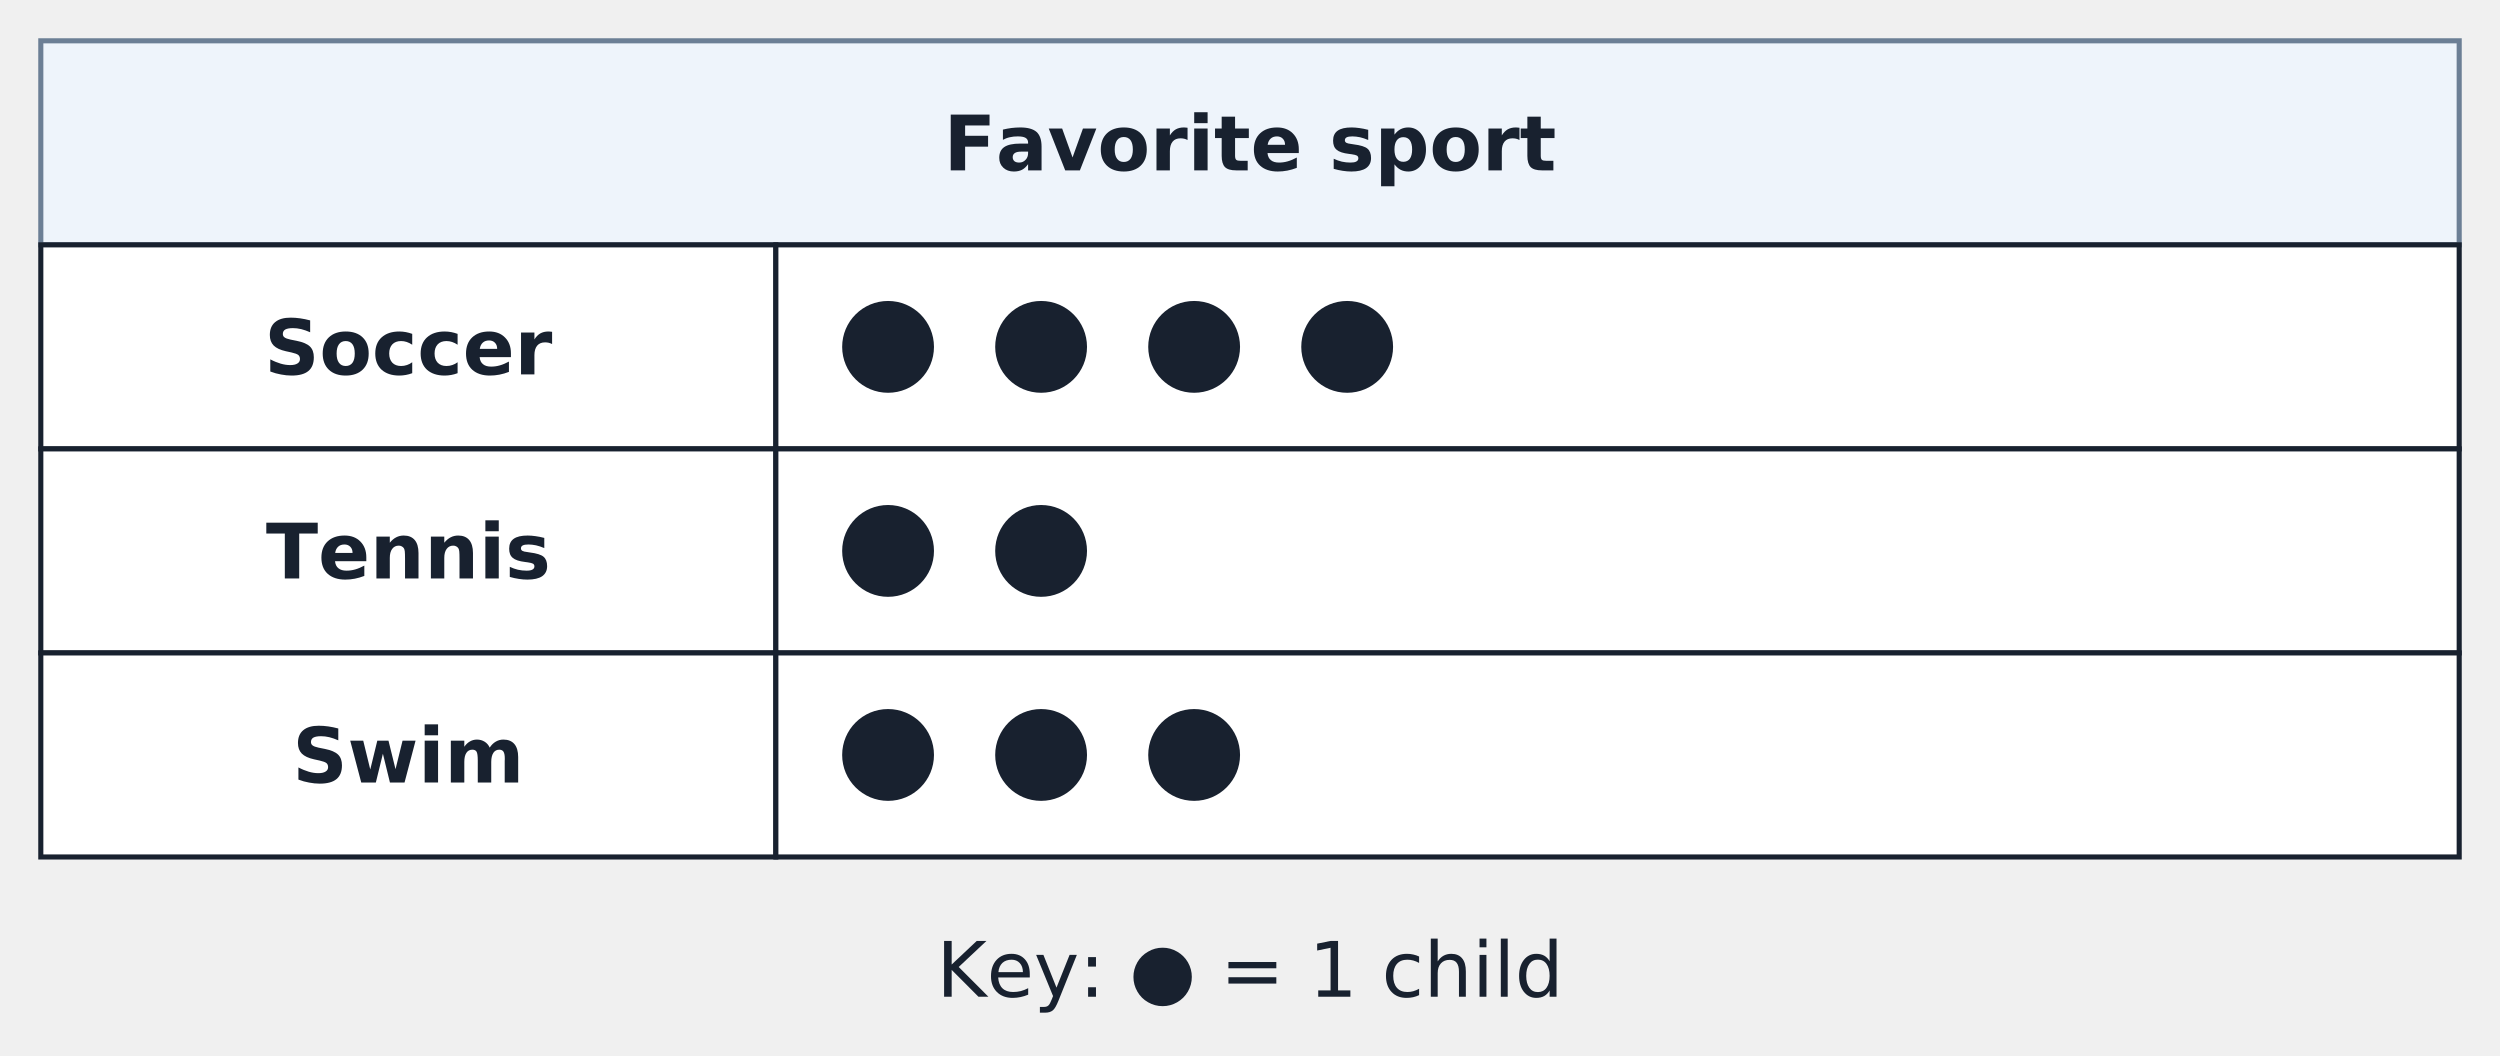
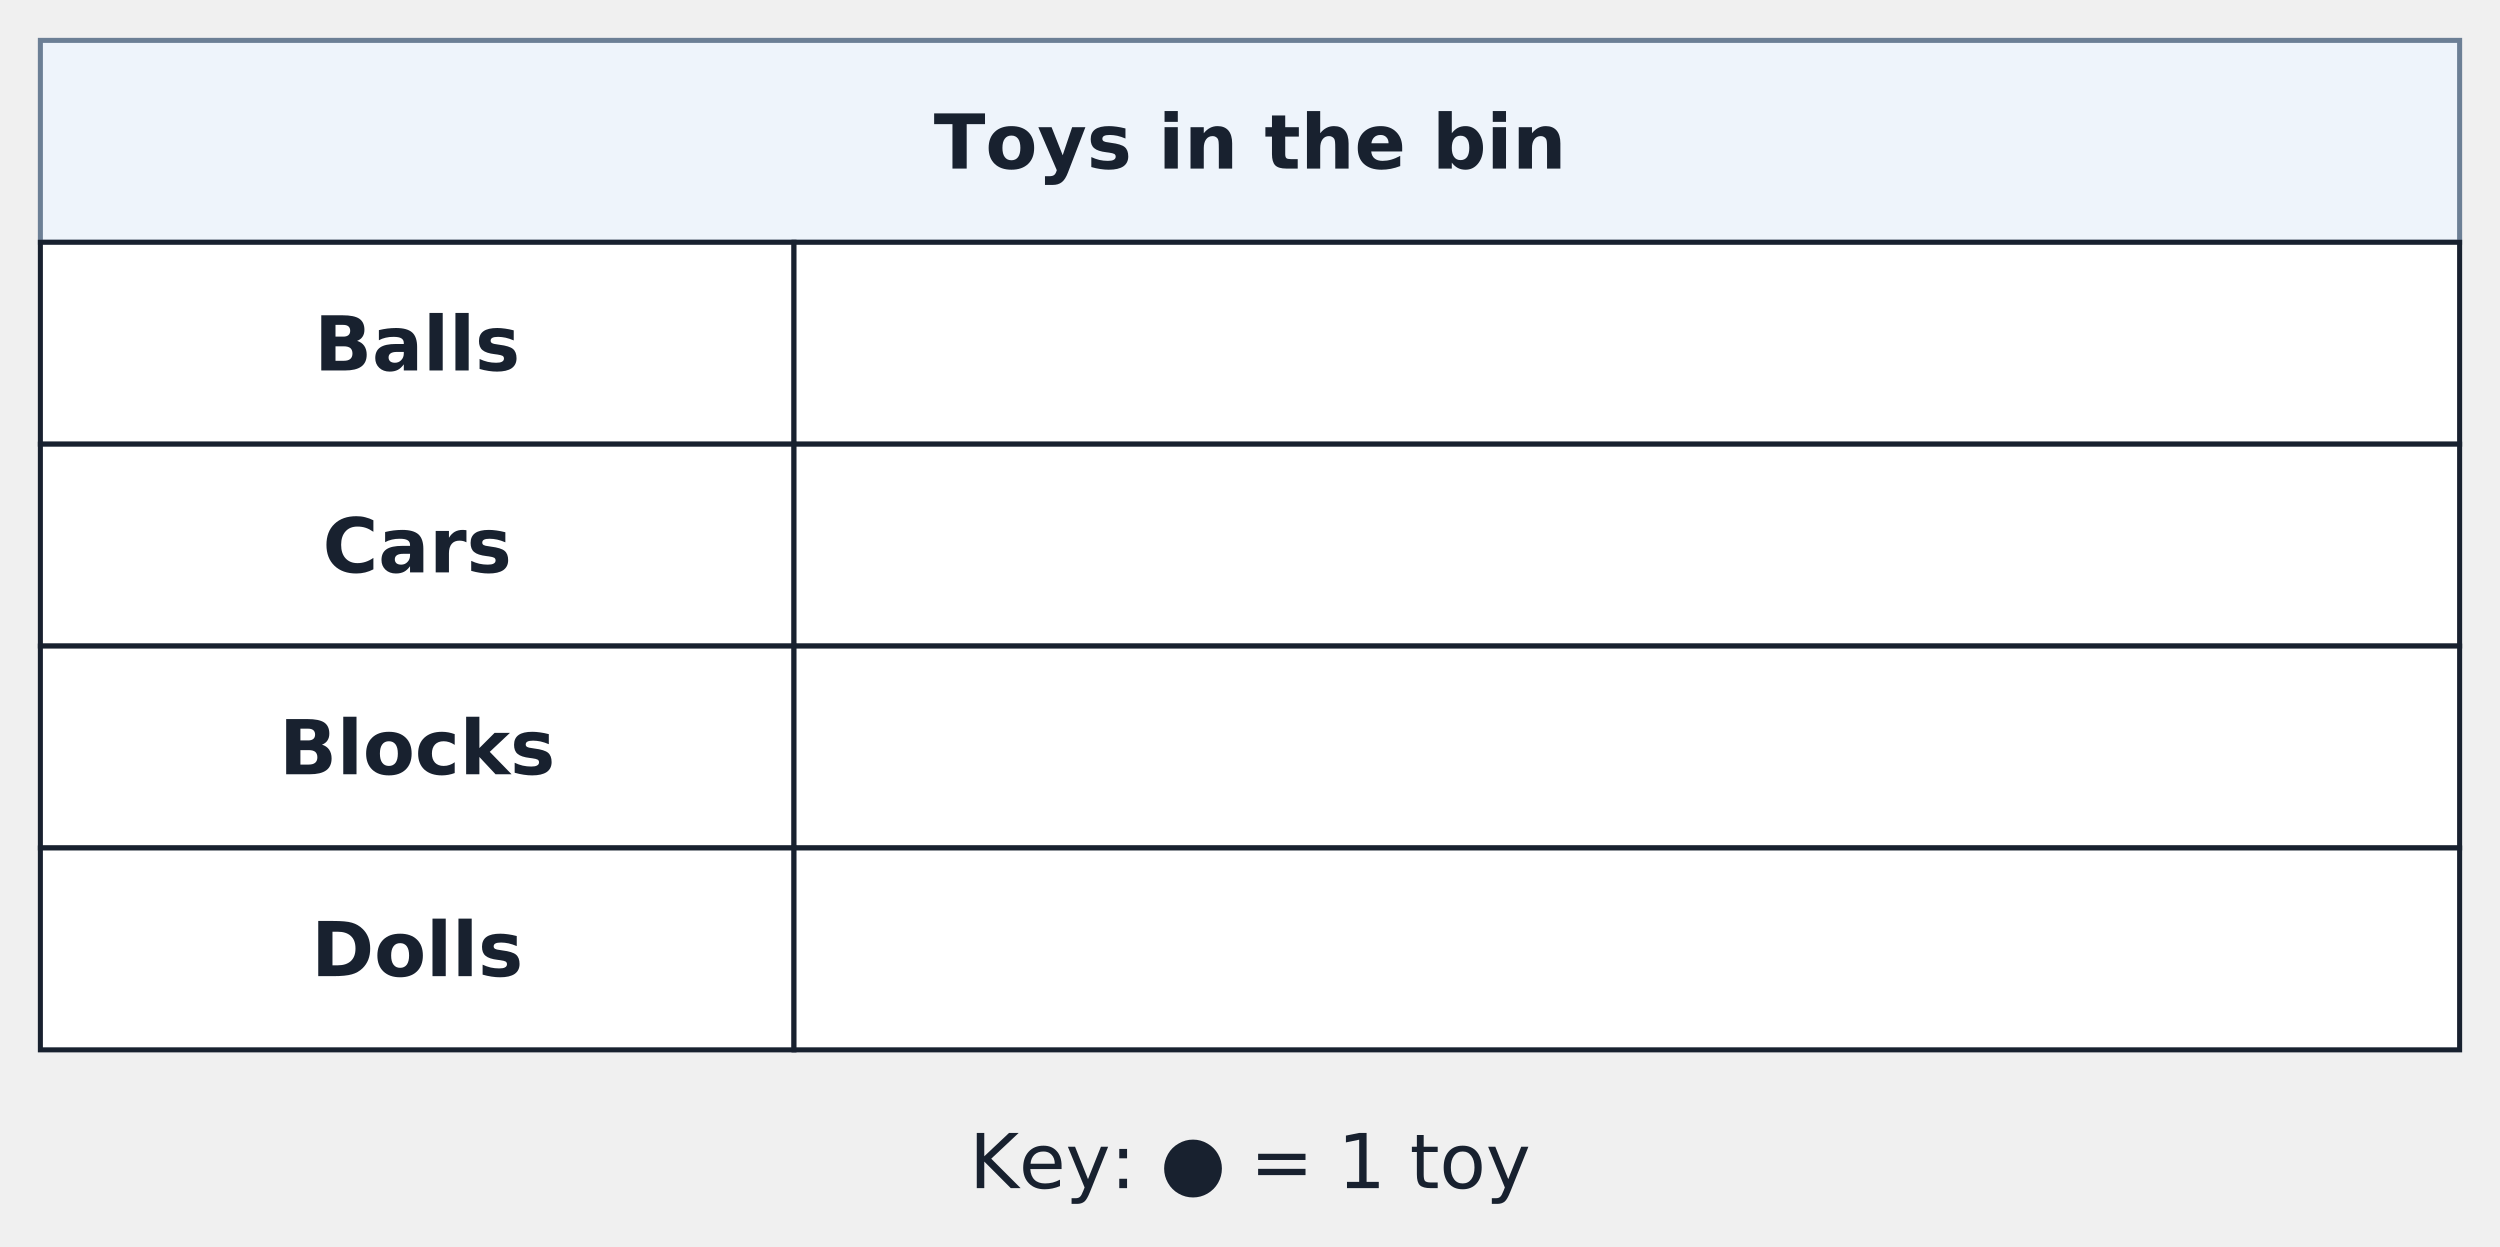
- <svg xmlns="http://www.w3.org/2000/svg" xmlns:xlink="http://www.w3.org/1999/xlink" version="1.1" width="490.095" height="207.004" viewBox="0 0 490.095 207.004">
+ <svg xmlns="http://www.w3.org/2000/svg" xmlns:xlink="http://www.w3.org/1999/xlink" version="1.1" width="495.31" height="247.004" viewBox="0 0 495.31 247.004">
  <defs>
    <clipPath id="clip_1">
-       <path transform="matrix(1,0,0,-1,-120.9524,248)" d="M120.952 40.996H611.048V248H120.952Z" clip-rule="evenodd" />
+       <path transform="matrix(1,0,0,-1,-118.345,288)" d="M118.345 40.996H613.655V288H118.345Z" clip-rule="evenodd" />
    </clipPath>
-     <path id="font_2_39" d="M.092 .729H.599V.587H.28V.452H.58V.31H.28V0H.092V.729Z" />
+     <path id="font_2_53" d="M.005 .729H.677V.587H.435V0H.247V.587H.005V.729Z" />
+     <path id="font_2_80" d="M.344 .436C.306 .436 .276 .422 .256 .394 .235 .366 .225 .326 .225 .273 .225 .22 .235 .18 .256 .152 .276 .124 .306 .11 .344 .11 .382 .11 .411 .124 .432 .152 .452 .18 .462 .22 .462 .273 .462 .326 .452 .366 .432 .394 .411 .422 .382 .436 .344 .436M.344 .561C.438 .561 .512 .535 .565 .484 .618 .433 .644 .363 .644 .273 .644 .183 .618 .113 .565 .062 .512 .011 .438-.015 .344-.015 .25-.015 .176 .011 .123 .062 .07 .113 .043 .183 .043 .273 .043 .363 .07 .433 .123 .484 .176 .535 .25 .561 .344 .561Z" />
+     <path id="font_2_90" d="M.012 .547H.187L.334 .176 .459 .547H.634L.404-.051C.381-.112 .354-.155 .323-.179 .292-.204 .252-.216 .201-.216H.1V-.101H.155C.184-.101 .206-.096 .219-.086 .233-.077 .243-.06 .251-.036L.256-.021 .012 .547Z" />
+     <path id="font_2_84" d="M.511 .53V.397C.474 .413 .438 .425 .403 .433 .368 .44 .335 .444 .304 .444 .271 .444 .246 .44 .23 .432 .214 .424 .206 .411 .206 .393 .206 .379 .212 .369 .224 .361 .237 .354 .258 .348 .29 .345L.321 .34C.41 .329 .471 .31 .501 .284 .532 .258 .548 .217 .548 .161 .548 .103 .526 .059 .483 .029 .44 0 .376-.015 .291-.015 .255-.015 .218-.012 .179-.006 .14-0 .101 .008 .06 .02V.152C.095 .135 .131 .123 .167 .114 .204 .106 .241 .102 .279 .102 .313 .102 .339 .106 .356 .116 .373 .125 .382 .139 .382 .158 .382 .173 .376 .185 .364 .193 .352 .2 .328 .206 .293 .211L.262 .215C.184 .224 .13 .242 .099 .269 .067 .295 .052 .335 .052 .389 .052 .447 .072 .49 .111 .518 .151 .547 .212 .561 .294 .561 .326 .561 .36 .558 .396 .553 .431 .548 .47 .541 .511 .53Z" />
+     <path id="font_2_74" d="M.084 .547H.259V0H.084V.547M.084 .76H.259V.617H.084V.76Z" />
+     <path id="font_2_79" d="M.634 .333V0H.458V.054 .255C.458 .302 .457 .335 .455 .353 .453 .371 .449 .384 .444 .393 .437 .404 .428 .413 .416 .419 .404 .426 .391 .429 .376 .429 .34 .429 .311 .415 .29 .386 .269 .358 .259 .319 .259 .269V0H.084V.547H.259V.467C.285 .499 .313 .523 .343 .538 .372 .553 .405 .561 .441 .561 .504 .561 .552 .541 .585 .502 .617 .464 .634 .407 .634 .333Z" />
+     <path id="font_2_85" d="M.275 .702V.547H.455V.422H.275V.19C.275 .165 .28 .147 .29 .138 .3 .129 .32 .125 .35 .125H.44V0H.29C.221 0 .172 .014 .143 .043 .115 .072 .1 .121 .1 .19V.422H.013V.547H.1V.702H.275Z" />
+     <path id="font_2_73" d="M.634 .333V0H.458V.054 .254C.458 .302 .457 .335 .455 .353 .453 .371 .449 .384 .444 .393 .437 .404 .428 .413 .416 .419 .404 .426 .391 .429 .376 .429 .34 .429 .311 .415 .29 .386 .269 .358 .259 .319 .259 .269V0H.084V.76H.259V.467C.285 .499 .313 .523 .343 .538 .372 .553 .405 .561 .441 .561 .504 .561 .552 .541 .585 .502 .617 .464 .634 .407 .634 .333Z" />
+     <path id="font_2_70" d="M.63 .276V.226H.221C.225 .184 .24 .153 .266 .133 .291 .112 .326 .102 .372 .102 .409 .102 .447 .107 .485 .118 .524 .129 .563 .146 .604 .168V.033C.563 .017 .521 .005 .48-.003 .439-.011 .397-.015 .356-.015 .257-.015 .18 .011 .125 .061 .07 .111 .043 .182 .043 .273 .043 .362 .07 .433 .124 .484 .178 .535 .252 .561 .346 .561 .432 .561 .501 .535 .552 .483 .604 .431 .63 .362 .63 .276M.45 .334C.45 .367 .441 .394 .421 .414 .402 .434 .376 .444 .345 .444 .311 .444 .284 .435 .263 .416 .242 .397 .228 .37 .223 .334H.45Z" />
+     <path id="font_2_67" d="M.375 .112C.412 .112 .441 .126 .461 .153 .48 .181 .49 .221 .49 .273 .49 .325 .48 .365 .461 .392 .441 .42 .412 .434 .375 .434 .338 .434 .309 .42 .289 .392 .269 .365 .259 .325 .259 .273 .259 .221 .269 .181 .289 .154 .309 .126 .338 .112 .375 .112M.259 .467C.283 .499 .31 .523 .339 .538 .368 .553 .402 .561 .44 .561 .507 .561 .563 .534 .606 .48 .649 .426 .671 .357 .671 .273 .671 .188 .649 .119 .606 .066 .563 .012 .507-.015 .44-.015 .402-.015 .368-.007 .339 .008 .31 .023 .283 .047 .259 .079V0H.084V.76H.259V.467Z" />
+     <path id="font_2_35" d="M.384 .447C.413 .447 .436 .454 .451 .467 .466 .48 .474 .499 .474 .524 .474 .549 .466 .569 .451 .582 .436 .595 .413 .602 .384 .602H.28V.447H.384M.39 .128C.428 .128 .456 .136 .475 .152 .494 .168 .504 .192 .504 .224 .504 .256 .494 .28 .476 .296 .457 .311 .428 .319 .39 .319H.28V.128H.39M.565 .391C.605 .379 .637 .357 .659 .326 .681 .294 .692 .255 .692 .209 .692 .139 .668 .086 .621 .052 .573 .017 .501 0 .404 0H.092V.729H.374C.475 .729 .549 .714 .594 .684 .639 .653 .662 .604 .662 .537 .662 .501 .654 .471 .637 .446 .621 .421 .597 .403 .565 .391Z" />
    <path id="font_2_66" d="M.329 .245C.293 .245 .265 .239 .247 .227 .228 .214 .219 .196 .219 .172 .219 .15 .227 .133 .241 .12 .256 .108 .277 .102 .303 .102 .336 .102 .364 .113 .386 .137 .409 .16 .42 .19 .42 .225V.245H.329M.596 .311V0H.42V.081C.396 .048 .37 .023 .341 .008 .312-.007 .276-.015 .234-.015 .177-.015 .131 .002 .096 .035 .061 .068 .043 .111 .043 .164 .043 .228 .065 .275 .109 .305 .153 .335 .222 .35 .317 .35H.42V.364C.42 .391 .409 .412 .387 .425 .365 .438 .331 .444 .285 .444 .248 .444 .213 .441 .181 .433 .148 .426 .118 .414 .091 .399V.533C.128 .542 .166 .549 .204 .554 .241 .558 .279 .561 .317 .561 .416 .561 .487 .541 .531 .502 .574 .463 .596 .399 .596 .311Z" />
-     <path id="font_2_87" d="M.015 .547H.19L.326 .169 .462 .547H.637L.422 0H.23L.015 .547Z" />
-     <path id="font_2_80" d="M.344 .436C.306 .436 .276 .422 .256 .394 .235 .366 .225 .326 .225 .273 .225 .22 .235 .18 .256 .152 .276 .124 .306 .11 .344 .11 .382 .11 .411 .124 .432 .152 .452 .18 .462 .22 .462 .273 .462 .326 .452 .366 .432 .394 .411 .422 .382 .436 .344 .436M.344 .561C.438 .561 .512 .535 .565 .484 .618 .433 .644 .363 .644 .273 .644 .183 .618 .113 .565 .062 .512 .011 .438-.015 .344-.015 .25-.015 .176 .011 .123 .062 .07 .113 .043 .183 .043 .273 .043 .363 .07 .433 .123 .484 .176 .535 .25 .561 .344 .561Z" />
+     <path id="font_2_77" d="M.084 .76H.259V0H.084V.76Z" />
+     <path id="font_2_36" d="M.67 .04C.635 .022 .599 .008 .562-.001 .525-.01 .486-.015 .445-.015 .323-.015 .227 .019 .156 .087 .085 .155 .05 .247 .05 .364 .05 .48 .085 .572 .156 .64 .227 .708 .323 .742 .445 .742 .486 .742 .525 .738 .562 .728 .599 .719 .635 .706 .67 .688V.536C.635 .56 .601 .578 .567 .589 .533 .6 .497 .605 .46 .605 .393 .605 .34 .584 .302 .541 .263 .498 .244 .439 .244 .364 .244 .288 .263 .229 .302 .186 .34 .144 .393 .122 .46 .122 .497 .122 .533 .128 .567 .139 .601 .15 .635 .167 .67 .191V.04Z" />
    <path id="font_2_83" d="M.49 .397C.475 .405 .46 .41 .445 .414 .429 .417 .414 .419 .399 .419 .354 .419 .319 .405 .295 .376 .271 .347 .259 .305 .259 .252V0H.084V.547H.259V.457C.281 .493 .307 .519 .336 .536 .365 .552 .4 .561 .441 .561 .447 .561 .453 .56 .46 .56 .467 .559 .477 .558 .49 .557L.49 .397Z" />
-     <path id="font_2_74" d="M.084 .547H.259V0H.084V.547M.084 .76H.259V.617H.084V.76Z" />
-     <path id="font_2_85" d="M.275 .702V.547H.455V.422H.275V.19C.275 .165 .28 .147 .29 .138 .3 .129 .32 .125 .35 .125H.44V0H.29C.221 0 .172 .014 .143 .043 .115 .072 .1 .121 .1 .19V.422H.013V.547H.1V.702H.275Z" />
-     <path id="font_2_70" d="M.63 .276V.226H.221C.225 .184 .24 .153 .266 .133 .291 .112 .326 .102 .372 .102 .409 .102 .447 .107 .485 .118 .524 .129 .563 .146 .604 .168V.033C.563 .017 .521 .005 .48-.003 .439-.011 .397-.015 .356-.015 .257-.015 .18 .011 .125 .061 .07 .111 .043 .182 .043 .273 .043 .362 .07 .433 .124 .484 .178 .535 .252 .561 .346 .561 .432 .561 .501 .535 .552 .483 .604 .431 .63 .362 .63 .276M.45 .334C.45 .367 .441 .394 .421 .414 .402 .434 .376 .444 .345 .444 .311 .444 .284 .435 .263 .416 .242 .397 .228 .37 .223 .334H.45Z" />
-     <path id="font_2_84" d="M.511 .53V.397C.474 .413 .438 .425 .403 .433 .368 .44 .335 .444 .304 .444 .271 .444 .246 .44 .23 .432 .214 .424 .206 .411 .206 .393 .206 .379 .212 .369 .224 .361 .237 .354 .258 .348 .29 .345L.321 .34C.41 .329 .471 .31 .501 .284 .532 .258 .548 .217 .548 .161 .548 .103 .526 .059 .483 .029 .44 0 .376-.015 .291-.015 .255-.015 .218-.012 .179-.006 .14-0 .101 .008 .06 .02V.152C.095 .135 .131 .123 .167 .114 .204 .106 .241 .102 .279 .102 .313 .102 .339 .106 .356 .116 .373 .125 .382 .139 .382 .158 .382 .173 .376 .185 .364 .193 .352 .2 .328 .206 .293 .211L.262 .215C.184 .224 .13 .242 .099 .269 .067 .295 .052 .335 .052 .389 .052 .447 .072 .49 .111 .518 .151 .547 .212 .561 .294 .561 .326 .561 .36 .558 .396 .553 .431 .548 .47 .541 .511 .53Z" />
-     <path id="font_2_81" d="M.259 .079V-.208H.084V.547H.259V.467C.283 .499 .31 .523 .339 .538 .368 .553 .402 .561 .44 .561 .507 .561 .563 .534 .606 .48 .649 .426 .671 .357 .671 .273 .671 .188 .649 .119 .606 .066 .563 .012 .507-.015 .44-.015 .402-.015 .368-.007 .339 .008 .31 .023 .283 .047 .259 .079M.375 .434C.338 .434 .309 .42 .289 .392 .269 .365 .259 .325 .259 .273 .259 .221 .269 .181 .289 .154 .309 .126 .338 .112 .375 .112 .412 .112 .441 .126 .461 .153 .48 .181 .49 .221 .49 .273 .49 .325 .48 .365 .461 .392 .441 .42 .412 .434 .375 .434Z" />
-     <path id="font_2_52" d="M.599 .706V.551C.559 .569 .52 .582 .482 .592 .444 .601 .408 .605 .374 .605 .329 .605 .296 .599 .274 .587 .253 .575 .242 .555 .242 .529 .242 .51 .249 .494 .264 .484 .278 .473 .305 .463 .343 .455L.423 .439C.504 .423 .562 .398 .596 .365 .63 .332 .647 .285 .647 .224 .647 .143 .623 .083 .575 .044 .528 .005 .455-.015 .357-.015 .311-.015 .264-.01 .218-.001 .171 .007 .125 .02 .078 .038V.197C.125 .172 .17 .154 .213 .141 .257 .128 .299 .122 .339 .122 .38 .122 .411 .129 .433 .143 .455 .156 .466 .176 .466 .201 .466 .224 .458 .242 .444 .254 .429 .266 .399 .277 .355 .287L.282 .303C.209 .319 .156 .344 .122 .378 .089 .412 .072 .458 .072 .516 .072 .589 .095 .645 .142 .684 .189 .723 .256 .742 .344 .742 .384 .742 .425 .739 .468 .733 .51 .727 .554 .718 .599 .706Z" />
    <path id="font_2_68" d="M.526 .53V.388C.502 .404 .478 .416 .454 .424 .43 .432 .406 .436 .38 .436 .331 .436 .293 .421 .266 .393 .239 .364 .225 .324 .225 .273 .225 .222 .239 .182 .266 .153 .293 .125 .331 .11 .38 .11 .407 .11 .433 .114 .458 .123 .482 .131 .505 .143 .526 .159V.016C.499 .006 .471-.002 .443-.007 .414-.012 .386-.015 .358-.015 .259-.015 .182 .011 .126 .061 .071 .112 .043 .183 .043 .273 .043 .363 .071 .434 .126 .484 .182 .535 .259 .561 .358 .561 .387 .561 .415 .558 .443 .553 .47 .548 .498 .54 .526 .53Z" />
-     <path id="font_2_53" d="M.005 .729H.677V.587H.435V0H.247V.587H.005V.729Z" />
-     <path id="font_2_79" d="M.634 .333V0H.458V.054 .255C.458 .302 .457 .335 .455 .353 .453 .371 .449 .384 .444 .393 .437 .404 .428 .413 .416 .419 .404 .426 .391 .429 .376 .429 .34 .429 .311 .415 .29 .386 .269 .358 .259 .319 .259 .269V0H.084V.547H.259V.467C.285 .499 .313 .523 .343 .538 .372 .553 .405 .561 .441 .561 .504 .561 .552 .541 .585 .502 .617 .464 .634 .407 .634 .333Z" />
-     <path id="font_2_88" d="M.035 .547H.205L.297 .17 .389 .547H.535L.627 .174 .719 .547H.889L.745 0H.554L.462 .376 .37 0H.179L.035 .547Z" />
-     <path id="font_2_78" d="M.591 .456C.613 .49 .639 .516 .67 .534 .7 .552 .734 .561 .77 .561 .833 .561 .881 .541 .914 .502 .946 .464 .963 .407 .963 .333V0H.787V.285C.787 .29 .788 .294 .788 .299 .788 .303 .788 .31 .788 .318 .788 .357 .782 .385 .771 .403 .76 .42 .741 .429 .716 .429 .683 .429 .657 .415 .639 .388 .621 .36 .611 .321 .611 .269V0H.435V.285C.435 .346 .43 .385 .419 .403 .409 .42 .39 .429 .364 .429 .33 .429 .304 .415 .286 .387 .268 .36 .259 .321 .259 .269V0H.083V.547H.259V.467C.28 .498 .305 .521 .333 .537 .361 .553 .391 .561 .425 .561 .463 .561 .496 .551 .525 .533 .554 .515 .576 .489 .591 .456Z" />
+     <path id="font_2_76" d="M.084 .76H.259V.346L.46 .547H.663L.396 .296 .684 0H.472L.259 .228V0H.084V.76Z" />
+     <path id="font_2_37" d="M.28 .587V.143H.347C.424 .143 .483 .162 .523 .2 .564 .238 .584 .293 .584 .365 .584 .438 .564 .493 .523 .53 .483 .568 .424 .587 .347 .587H.28M.092 .729H.29C.401 .729 .483 .722 .537 .706 .592 .69 .638 .663 .677 .625 .711 .593 .736 .555 .753 .512 .77 .469 .778 .42 .778 .365 .778 .31 .77 .261 .753 .218 .736 .175 .711 .137 .677 .104 .638 .066 .591 .039 .536 .024 .481 .008 .399 0 .29 0H.092V.729Z" />
    <path id="font_3_45" d="M.098 .729H.197V.421L.524 .729H.651L.289 .389 .677 0H.547L.197 .351V0H.098V.729Z" />
    <path id="font_3_71" d="M.562 .296V.252H.149C.153 .19 .171 .143 .205 .11 .238 .078 .285 .062 .344 .062 .379 .062 .412 .066 .445 .074 .477 .083 .509 .095 .541 .112V.027C.509 .014 .476 .003 .442-.004 .408-.011 .374-.015 .339-.015 .252-.015 .183 .011 .132 .062 .081 .113 .055 .181 .055 .268 .055 .358 .079 .429 .128 .482 .176 .534 .241 .561 .323 .561 .397 .561 .455 .537 .498 .489 .541 .442 .562 .377 .562 .296M.472 .322C.472 .372 .458 .411 .431 .44 .404 .47 .368 .484 .324 .484 .274 .484 .234 .47 .204 .442 .174 .413 .156 .373 .152 .322L.472 .322Z" />
    <path id="font_3_91" d="M.322-.051C.296-.116 .272-.158 .248-.178 .223-.198 .191-.208 .151-.208H.079V-.133H.132C.157-.133 .176-.127 .189-.115 .203-.104 .218-.076 .235-.032L.251 .009 .03 .547H.125L.296 .119 .467 .547H.562L.322-.051Z" />
    <path id="font_3_28" d="M.117 .124H.22V0H.117V.124M.117 .518H.22V.394H.117V.518Z" />
    <path id="font_3_1" d="M.055 .259C.055 .327 .072 .39 .106 .45 .14 .509 .186 .555 .246 .589 .305 .624 .368 .641 .437 .641 .505 .641 .568 .624 .627 .589 .686 .555 .733 .509 .767 .45 .801 .39 .818 .327 .818 .259 .818 .191 .801 .127 .767 .068 .733 .009 .686-.038 .627-.072 .568-.106 .505-.123 .437-.123 .368-.123 .305-.106 .246-.072 .186-.038 .14 .009 .106 .068 .072 .127 .055 .191 .055 .259Z" />
    <path id="font_3_31" d="M.106 .454H.732V.372H.106V.454M.106 .255H.732V.172H.106V.255Z" />
    <path id="font_3_19" d="M.124 .083H.285V.64L.11 .604V.694L.284 .729H.383V.083H.544V0H.124V.083Z" />
-     <path id="font_3_69" d="M.488 .526V.442C.462 .456 .437 .467 .411 .474 .386 .481 .36 .484 .334 .484 .276 .484 .23 .466 .198 .429 .166 .392 .15 .34 .15 .273 .15 .206 .166 .154 .198 .117 .23 .08 .276 .062 .334 .062 .36 .062 .386 .065 .411 .072 .437 .079 .462 .09 .488 .104V.021C.463 .009 .437 0 .41-.006 .383-.012 .354-.015 .324-.015 .242-.015 .176 .011 .128 .063 .079 .115 .055 .185 .055 .273 .055 .362 .08 .433 .129 .484 .178 .535 .245 .561 .33 .561 .358 .561 .385 .558 .411 .552 .438 .546 .463 .538 .488 .526Z" />
-     <path id="font_3_74" d="M.549 .33V0H.459V.327C.459 .379 .449 .418 .429 .444 .409 .47 .378 .482 .338 .482 .289 .482 .251 .467 .223 .436 .195 .405 .181 .363 .181 .309V0H.091V.76H.181V.462C.203 .495 .228 .52 .257 .536 .286 .552 .32 .561 .358 .561 .421 .561 .468 .541 .5 .502 .533 .463 .549 .406 .549 .33Z" />
-     <path id="font_3_75" d="M.094 .547H.184V0H.094V.547M.094 .76H.184V.646H.094V.76Z" />
-     <path id="font_3_78" d="M.094 .76H.184V0H.094V.76Z" />
-     <path id="font_3_70" d="M.454 .464V.76H.544V0H.454V.082C.435 .049 .411 .025 .383 .009 .354-.007 .319-.015 .279-.015 .213-.015 .159 .012 .117 .065 .076 .117 .055 .187 .055 .273 .055 .359 .076 .428 .117 .481 .159 .534 .213 .561 .279 .561 .319 .561 .354 .553 .383 .537 .411 .521 .435 .497 .454 .464M.148 .273C.148 .207 .162 .155 .189 .117 .216 .079 .253 .061 .301 .061 .348 .061 .386 .079 .413 .117 .44 .155 .454 .207 .454 .273 .454 .339 .44 .391 .413 .429 .386 .467 .348 .485 .301 .485 .253 .485 .216 .467 .189 .429 .162 .391 .148 .339 .148 .273Z" />
+     <path id="font_3_86" d="M.183 .702V.547H.368V.477H.183V.18C.183 .136 .189 .107 .201 .094 .214 .082 .238 .075 .276 .075H.368V0H.276C.207 0 .159 .013 .132 .039 .106 .065 .093 .112 .093 .18V.477H.027V.547H.093V.702H.183Z" />
+     <path id="font_3_81" d="M.306 .484C.258 .484 .22 .466 .192 .428 .164 .39 .15 .339 .15 .273 .15 .207 .164 .156 .192 .118 .219 .08 .258 .062 .306 .062 .354 .062 .392 .08 .42 .118 .448 .156 .462 .208 .462 .273 .462 .338 .448 .389 .42 .427 .392 .465 .354 .484 .306 .484M.306 .561C.384 .561 .446 .535 .49 .484 .535 .433 .557 .363 .557 .273 .557 .183 .535 .113 .49 .062 .446 .011 .384-.015 .306-.015 .228-.015 .166 .011 .122 .062 .077 .113 .055 .183 .055 .273 .055 .363 .077 .433 .122 .484 .166 .535 .228 .561 .306 .561Z" />
  </defs>
  <g clip-path="url(#clip_1)">
-     <path transform="matrix(1,0,0,-1,-120.9524,248)" d="M128.952 200H603.048V240H128.952Z" fill="#eef4fb" fill-rule="evenodd" />
-     <path transform="matrix(1,0,0,-1,-120.9524,248)" stroke-width="1" stroke-linecap="butt" stroke-miterlimit="10" stroke-linejoin="miter" fill="none" stroke="#6c7f95" d="M128.952 200H603.048V240H128.952Z" />
-     <use data-text="F" xlink:href="#font_2_39" transform="matrix(15,0,0,-15,185,33.39999)" fill="#18212f" />
-     <use data-text="a" xlink:href="#font_2_66" transform="matrix(15,0,0,-15,195.245,33.39999)" fill="#18212f" />
-     <use data-text="v" xlink:href="#font_2_87" transform="matrix(15,0,0,-15,205.37,33.39999)" fill="#18212f" />
-     <use data-text="o" xlink:href="#font_2_80" transform="matrix(15,0,0,-15,215.15,33.39999)" fill="#18212f" />
-     <use data-text="r" xlink:href="#font_2_83" transform="matrix(15,0,0,-15,225.455,33.39999)" fill="#18212f" />
-     <use data-text="i" xlink:href="#font_2_74" transform="matrix(15,0,0,-15,232.85,33.39999)" fill="#18212f" />
-     <use data-text="t" xlink:href="#font_2_85" transform="matrix(15,0,0,-15,237.995,33.39999)" fill="#18212f" />
-     <use data-text="e" xlink:href="#font_2_70" transform="matrix(15,0,0,-15,245.165,33.39999)" fill="#18212f" />
-     <use data-text="s" xlink:href="#font_2_84" transform="matrix(15,0,0,-15,260.5566,33.39999)" fill="#18212f" />
-     <use data-text="p" xlink:href="#font_2_81" transform="matrix(15,0,0,-15,269.4816,33.39999)" fill="#18212f" />
-     <use data-text="o" xlink:href="#font_2_80" transform="matrix(15,0,0,-15,280.2216,33.39999)" fill="#18212f" />
-     <use data-text="r" xlink:href="#font_2_83" transform="matrix(15,0,0,-15,290.5266,33.39999)" fill="#18212f" />
-     <use data-text="t" xlink:href="#font_2_85" transform="matrix(15,0,0,-15,297.9216,33.39999)" fill="#18212f" />
-     <path transform="matrix(1,0,0,-1,-120.9524,248)" d="M128.952 160H273.048V200H128.952Z" fill="#ffffff" fill-rule="evenodd" />
-     <path transform="matrix(1,0,0,-1,-120.9524,248)" stroke-width="1" stroke-linecap="butt" stroke-miterlimit="10" stroke-linejoin="miter" fill="none" stroke="#18212f" d="M128.952 160H273.048V200H128.952Z" />
-     <path transform="matrix(1,0,0,-1,-120.9524,248)" d="M273.048 160H603.048V200H273.048Z" fill="#ffffff" fill-rule="evenodd" />
-     <path transform="matrix(1,0,0,-1,-120.9524,248)" stroke-width="1" stroke-linecap="butt" stroke-miterlimit="10" stroke-linejoin="miter" fill="none" stroke="#18212f" d="M273.048 160H603.048V200H273.048Z" />
-     <use data-text="S" xlink:href="#font_2_52" transform="matrix(15,0,0,-15,51.81641,73.4)" fill="#18212f" />
-     <use data-text="o" xlink:href="#font_2_80" transform="matrix(15,0,0,-15,62.61641,73.4)" fill="#18212f" />
-     <use data-text="c" xlink:href="#font_2_68" transform="matrix(15,0,0,-15,72.92142,73.4)" fill="#18212f" />
-     <use data-text="c" xlink:href="#font_2_68" transform="matrix(15,0,0,-15,81.81642,73.4)" fill="#18212f" />
-     <use data-text="e" xlink:href="#font_2_70" transform="matrix(15,0,0,-15,90.71143,73.4)" fill="#18212f" />
-     <use data-text="r" xlink:href="#font_2_83" transform="matrix(15,0,0,-15,100.8814,73.4)" fill="#18212f" />
-     <path transform="matrix(1,0,0,-1,-120.9524,248)" d="M304.048 180C304.048 184.971 300.018 189 295.048 189 290.077 189 286.048 184.971 286.048 180 286.048 175.029 290.077 171 295.048 171 300.018 171 304.048 175.029 304.048 180" fill="#18212f" fill-rule="evenodd" />
-     <path transform="matrix(1,0,0,-1,-120.9524,248)" d="M334.048 180C334.048 184.971 330.018 189 325.048 189 320.077 189 316.048 184.971 316.048 180 316.048 175.029 320.077 171 325.048 171 330.018 171 334.048 175.029 334.048 180" fill="#18212f" fill-rule="evenodd" />
-     <path transform="matrix(1,0,0,-1,-120.9524,248)" d="M364.048 180C364.048 184.971 360.018 189 355.048 189 350.077 189 346.048 184.971 346.048 180 346.048 175.029 350.077 171 355.048 171 360.018 171 364.048 175.029 364.048 180" fill="#18212f" fill-rule="evenodd" />
-     <path transform="matrix(1,0,0,-1,-120.9524,248)" d="M394.048 180C394.048 184.971 390.018 189 385.048 189 380.077 189 376.048 184.971 376.048 180 376.048 175.029 380.077 171 385.048 171 390.018 171 394.048 175.029 394.048 180" fill="#18212f" fill-rule="evenodd" />
-     <path transform="matrix(1,0,0,-1,-120.9524,248)" d="M128.952 120H273.048V160H128.952Z" fill="#ffffff" fill-rule="evenodd" />
-     <path transform="matrix(1,0,0,-1,-120.9524,248)" stroke-width="1" stroke-linecap="butt" stroke-miterlimit="10" stroke-linejoin="miter" fill="none" stroke="#18212f" d="M128.952 120H273.048V160H128.952Z" />
-     <path transform="matrix(1,0,0,-1,-120.9524,248)" d="M273.048 120H603.048V160H273.048Z" fill="#ffffff" fill-rule="evenodd" />
-     <path transform="matrix(1,0,0,-1,-120.9524,248)" stroke-width="1" stroke-linecap="butt" stroke-miterlimit="10" stroke-linejoin="miter" fill="none" stroke="#18212f" d="M273.048 120H603.048V160H273.048Z" />
-     <use data-text="T" xlink:href="#font_2_53" transform="matrix(15,0,0,-15,52.1313,113.4)" fill="#18212f" />
-     <use data-text="e" xlink:href="#font_2_70" transform="matrix(15,0,0,-15,62.3613,113.4)" fill="#18212f" />
-     <use data-text="n" xlink:href="#font_2_79" transform="matrix(15,0,0,-15,72.5313,113.4)" fill="#18212f" />
-     <use data-text="n" xlink:href="#font_2_79" transform="matrix(15,0,0,-15,83.2113,113.4)" fill="#18212f" />
-     <use data-text="i" xlink:href="#font_2_74" transform="matrix(15,0,0,-15,93.8913,113.4)" fill="#18212f" />
-     <use data-text="s" xlink:href="#font_2_84" transform="matrix(15,0,0,-15,99.0363,113.4)" fill="#18212f" />
-     <path transform="matrix(1,0,0,-1,-120.9524,248)" d="M304.048 140C304.048 144.971 300.018 149 295.048 149 290.077 149 286.048 144.971 286.048 140 286.048 135.029 290.077 131 295.048 131 300.018 131 304.048 135.029 304.048 140" fill="#18212f" fill-rule="evenodd" />
-     <path transform="matrix(1,0,0,-1,-120.9524,248)" d="M334.048 140C334.048 144.971 330.018 149 325.048 149 320.077 149 316.048 144.971 316.048 140 316.048 135.029 320.077 131 325.048 131 330.018 131 334.048 135.029 334.048 140" fill="#18212f" fill-rule="evenodd" />
-     <path transform="matrix(1,0,0,-1,-120.9524,248)" d="M128.952 80H273.048V120H128.952Z" fill="#ffffff" fill-rule="evenodd" />
-     <path transform="matrix(1,0,0,-1,-120.9524,248)" stroke-width="1" stroke-linecap="butt" stroke-miterlimit="10" stroke-linejoin="miter" fill="none" stroke="#18212f" d="M128.952 80H273.048V120H128.952Z" />
-     <path transform="matrix(1,0,0,-1,-120.9524,248)" d="M273.048 80H603.048V120H273.048Z" fill="#ffffff" fill-rule="evenodd" />
-     <path transform="matrix(1,0,0,-1,-120.9524,248)" stroke-width="1" stroke-linecap="butt" stroke-miterlimit="10" stroke-linejoin="miter" fill="none" stroke="#18212f" d="M273.048 80H603.048V120H273.048Z" />
-     <use data-text="S" xlink:href="#font_2_52" transform="matrix(15,0,0,-15,57.33151,153.4)" fill="#18212f" />
-     <use data-text="w" xlink:href="#font_2_88" transform="matrix(15,0,0,-15,68.13152,153.4)" fill="#18212f" />
-     <use data-text="i" xlink:href="#font_2_74" transform="matrix(15,0,0,-15,81.99152,153.4)" fill="#18212f" />
-     <use data-text="m" xlink:href="#font_2_78" transform="matrix(15,0,0,-15,87.13652,153.4)" fill="#18212f" />
-     <path transform="matrix(1,0,0,-1,-120.9524,248)" d="M304.048 100C304.048 104.971 300.018 109 295.048 109 290.077 109 286.048 104.971 286.048 100 286.048 95.029 290.077 91 295.048 91 300.018 91 304.048 95.029 304.048 100" fill="#18212f" fill-rule="evenodd" />
-     <path transform="matrix(1,0,0,-1,-120.9524,248)" d="M334.048 100C334.048 104.971 330.018 109 325.048 109 320.077 109 316.048 104.971 316.048 100 316.048 95.029 320.077 91 325.048 91 330.018 91 334.048 95.029 334.048 100" fill="#18212f" fill-rule="evenodd" />
-     <path transform="matrix(1,0,0,-1,-120.9524,248)" d="M364.048 100C364.048 104.971 360.018 109 355.048 109 350.077 109 346.048 104.971 346.048 100 346.048 95.029 350.077 91 355.048 91 360.018 91 364.048 95.029 364.048 100" fill="#18212f" fill-rule="evenodd" />
-     <use data-text="K" xlink:href="#font_3_45" transform="matrix(15,0,0,-15,183.6084,195.4)" fill="#18212f" />
-     <use data-text="e" xlink:href="#font_3_71" transform="matrix(15,0,0,-15,193.4484,195.4)" fill="#18212f" />
-     <use data-text="y" xlink:href="#font_3_91" transform="matrix(15,0,0,-15,202.6734,195.4)" fill="#18212f" />
-     <use data-text=":" xlink:href="#font_3_28" transform="matrix(15,0,0,-15,211.5534,195.4)" fill="#18212f" />
-     <use data-text="●" xlink:href="#font_3_1" transform="matrix(15,0,0,-15,221.3721,195.4)" fill="#18212f" />
-     <use data-text="=" xlink:href="#font_3_31" transform="matrix(15,0,0,-15,239.2285,195.4)" fill="#18212f" />
-     <use data-text="1" xlink:href="#font_3_19" transform="matrix(15,0,0,-15,256.5649,195.4)" fill="#18212f" />
-     <use data-text="c" xlink:href="#font_3_69" transform="matrix(15,0,0,-15,270.8765,195.4)" fill="#18212f" />
-     <use data-text="h" xlink:href="#font_3_74" transform="matrix(15,0,0,-15,279.1265,195.4)" fill="#18212f" />
-     <use data-text="i" xlink:href="#font_3_75" transform="matrix(15,0,0,-15,288.6365,195.4)" fill="#18212f" />
-     <use data-text="l" xlink:href="#font_3_78" transform="matrix(15,0,0,-15,292.8065,195.4)" fill="#18212f" />
-     <use data-text="d" xlink:href="#font_3_70" transform="matrix(15,0,0,-15,296.9765,195.4)" fill="#18212f" />
+     <path transform="matrix(1,0,0,-1,-118.345,288)" d="M126.345 240H605.655V280H126.345Z" fill="#eef4fb" fill-rule="evenodd" />
+     <path transform="matrix(1,0,0,-1,-118.345,288)" stroke-width="1" stroke-linecap="butt" stroke-miterlimit="10" stroke-linejoin="miter" fill="none" stroke="#6c7f95" d="M126.345 240H605.655V280H126.345Z" />
+     <use data-text="T" xlink:href="#font_2_53" transform="matrix(15,0,0,-15,185,33.39999)" fill="#18212f" />
+     <use data-text="o" xlink:href="#font_2_80" transform="matrix(15,0,0,-15,195.23,33.39999)" fill="#18212f" />
+     <use data-text="y" xlink:href="#font_2_90" transform="matrix(15,0,0,-15,205.535,33.39999)" fill="#18212f" />
+     <use data-text="s" xlink:href="#font_2_84" transform="matrix(15,0,0,-15,215.315,33.39999)" fill="#18212f" />
+     <use data-text="i" xlink:href="#font_2_74" transform="matrix(15,0,0,-15,229.4653,33.39999)" fill="#18212f" />
+     <use data-text="n" xlink:href="#font_2_79" transform="matrix(15,0,0,-15,234.6103,33.39999)" fill="#18212f" />
+     <use data-text="t" xlink:href="#font_2_85" transform="matrix(15,0,0,-15,250.5078,33.39999)" fill="#18212f" />
+     <use data-text="h" xlink:href="#font_2_73" transform="matrix(15,0,0,-15,257.6778,33.39999)" fill="#18212f" />
+     <use data-text="e" xlink:href="#font_2_70" transform="matrix(15,0,0,-15,268.3578,33.39999)" fill="#18212f" />
+     <use data-text="b" xlink:href="#font_2_67" transform="matrix(15,0,0,-15,283.7524,33.39999)" fill="#18212f" />
+     <use data-text="i" xlink:href="#font_2_74" transform="matrix(15,0,0,-15,294.4924,33.39999)" fill="#18212f" />
+     <use data-text="n" xlink:href="#font_2_79" transform="matrix(15,0,0,-15,299.6374,33.39999)" fill="#18212f" />
+     <path transform="matrix(1,0,0,-1,-118.345,288)" d="M126.345 200H275.655V240H126.345Z" fill="#ffffff" fill-rule="evenodd" />
+     <path transform="matrix(1,0,0,-1,-118.345,288)" stroke-width="1" stroke-linecap="butt" stroke-miterlimit="10" stroke-linejoin="miter" fill="none" stroke="#18212f" d="M126.345 200H275.655V240H126.345Z" />
+     <path transform="matrix(1,0,0,-1,-118.345,288)" d="M275.655 200H605.655V240H275.655Z" fill="#ffffff" fill-rule="evenodd" />
+     <path transform="matrix(1,0,0,-1,-118.345,288)" stroke-width="1" stroke-linecap="butt" stroke-miterlimit="10" stroke-linejoin="miter" fill="none" stroke="#18212f" d="M275.655 200H605.655V240H275.655Z" />
+     <use data-text="B" xlink:href="#font_2_35" transform="matrix(15,0,0,-15,62.2717,73.4)" fill="#18212f" />
+     <use data-text="a" xlink:href="#font_2_66" transform="matrix(15,0,0,-15,73.70169,73.4)" fill="#18212f" />
+     <use data-text="l" xlink:href="#font_2_77" transform="matrix(15,0,0,-15,83.82669,73.4)" fill="#18212f" />
+     <use data-text="l" xlink:href="#font_2_77" transform="matrix(15,0,0,-15,88.9717,73.4)" fill="#18212f" />
+     <use data-text="s" xlink:href="#font_2_84" transform="matrix(15,0,0,-15,94.1167,73.4)" fill="#18212f" />
+     <path transform="matrix(1,0,0,-1,-118.345,288)" d="M126.345 160H275.655V200H126.345Z" fill="#ffffff" fill-rule="evenodd" />
+     <path transform="matrix(1,0,0,-1,-118.345,288)" stroke-width="1" stroke-linecap="butt" stroke-miterlimit="10" stroke-linejoin="miter" fill="none" stroke="#18212f" d="M126.345 160H275.655V200H126.345Z" />
+     <path transform="matrix(1,0,0,-1,-118.345,288)" d="M275.655 160H605.655V200H275.655Z" fill="#ffffff" fill-rule="evenodd" />
+     <path transform="matrix(1,0,0,-1,-118.345,288)" stroke-width="1" stroke-linecap="butt" stroke-miterlimit="10" stroke-linejoin="miter" fill="none" stroke="#18212f" d="M275.655 160H605.655V200H275.655Z" />
+     <use data-text="C" xlink:href="#font_2_36" transform="matrix(15,0,0,-15,63.927,113.4)" fill="#18212f" />
+     <use data-text="a" xlink:href="#font_2_66" transform="matrix(15,0,0,-15,74.937,113.4)" fill="#18212f" />
+     <use data-text="r" xlink:href="#font_2_83" transform="matrix(15,0,0,-15,85.062,113.4)" fill="#18212f" />
+     <use data-text="s" xlink:href="#font_2_84" transform="matrix(15,0,0,-15,92.457,113.4)" fill="#18212f" />
+     <path transform="matrix(1,0,0,-1,-118.345,288)" d="M126.345 120H275.655V160H126.345Z" fill="#ffffff" fill-rule="evenodd" />
+     <path transform="matrix(1,0,0,-1,-118.345,288)" stroke-width="1" stroke-linecap="butt" stroke-miterlimit="10" stroke-linejoin="miter" fill="none" stroke="#18212f" d="M126.345 120H275.655V160H126.345Z" />
+     <path transform="matrix(1,0,0,-1,-118.345,288)" d="M275.655 120H605.655V160H275.655Z" fill="#ffffff" fill-rule="evenodd" />
+     <path transform="matrix(1,0,0,-1,-118.345,288)" stroke-width="1" stroke-linecap="butt" stroke-miterlimit="10" stroke-linejoin="miter" fill="none" stroke="#18212f" d="M275.655 120H605.655V160H275.655Z" />
+     <use data-text="B" xlink:href="#font_2_35" transform="matrix(15,0,0,-15,55.3174,153.4)" fill="#18212f" />
+     <use data-text="l" xlink:href="#font_2_77" transform="matrix(15,0,0,-15,66.74741,153.4)" fill="#18212f" />
+     <use data-text="o" xlink:href="#font_2_80" transform="matrix(15,0,0,-15,71.89241,153.4)" fill="#18212f" />
+     <use data-text="c" xlink:href="#font_2_68" transform="matrix(15,0,0,-15,82.19742,153.4)" fill="#18212f" />
+     <use data-text="k" xlink:href="#font_2_76" transform="matrix(15,0,0,-15,91.09242,153.4)" fill="#18212f" />
+     <use data-text="s" xlink:href="#font_2_84" transform="matrix(15,0,0,-15,101.0674,153.4)" fill="#18212f" />
+     <path transform="matrix(1,0,0,-1,-118.345,288)" d="M126.345 80H275.655V120H126.345Z" fill="#ffffff" fill-rule="evenodd" />
+     <path transform="matrix(1,0,0,-1,-118.345,288)" stroke-width="1" stroke-linecap="butt" stroke-miterlimit="10" stroke-linejoin="miter" fill="none" stroke="#18212f" d="M126.345 80H275.655V120H126.345Z" />
+     <path transform="matrix(1,0,0,-1,-118.345,288)" d="M275.655 80H605.655V120H275.655Z" fill="#ffffff" fill-rule="evenodd" />
+     <path transform="matrix(1,0,0,-1,-118.345,288)" stroke-width="1" stroke-linecap="butt" stroke-miterlimit="10" stroke-linejoin="miter" fill="none" stroke="#18212f" d="M275.655 80H605.655V120H275.655Z" />
+     <use data-text="D" xlink:href="#font_2_37" transform="matrix(15,0,0,-15,61.6711,193.4)" fill="#18212f" />
+     <use data-text="o" xlink:href="#font_2_80" transform="matrix(15,0,0,-15,74.12109,193.4)" fill="#18212f" />
+     <use data-text="l" xlink:href="#font_2_77" transform="matrix(15,0,0,-15,84.42609,193.4)" fill="#18212f" />
+     <use data-text="l" xlink:href="#font_2_77" transform="matrix(15,0,0,-15,89.57109,193.4)" fill="#18212f" />
+     <use data-text="s" xlink:href="#font_2_84" transform="matrix(15,0,0,-15,94.7161,193.4)" fill="#18212f" />
+     <use data-text="K" xlink:href="#font_3_45" transform="matrix(15,0,0,-15,192.0532,235.4)" fill="#18212f" />
+     <use data-text="e" xlink:href="#font_3_71" transform="matrix(15,0,0,-15,201.8932,235.4)" fill="#18212f" />
+     <use data-text="y" xlink:href="#font_3_91" transform="matrix(15,0,0,-15,211.1182,235.4)" fill="#18212f" />
+     <use data-text=":" xlink:href="#font_3_28" transform="matrix(15,0,0,-15,219.9982,235.4)" fill="#18212f" />
+     <use data-text="●" xlink:href="#font_3_1" transform="matrix(15,0,0,-15,229.8169,235.4)" fill="#18212f" />
+     <use data-text="=" xlink:href="#font_3_31" transform="matrix(15,0,0,-15,247.6733,235.4)" fill="#18212f" />
+     <use data-text="1" xlink:href="#font_3_19" transform="matrix(15,0,0,-15,265.0097,235.4)" fill="#18212f" />
+     <use data-text="t" xlink:href="#font_3_86" transform="matrix(15,0,0,-15,279.3213,235.4)" fill="#18212f" />
+     <use data-text="o" xlink:href="#font_3_81" transform="matrix(15,0,0,-15,285.2013,235.4)" fill="#18212f" />
+     <use data-text="y" xlink:href="#font_3_91" transform="matrix(15,0,0,-15,294.3813,235.4)" fill="#18212f" />
  </g>
</svg>
